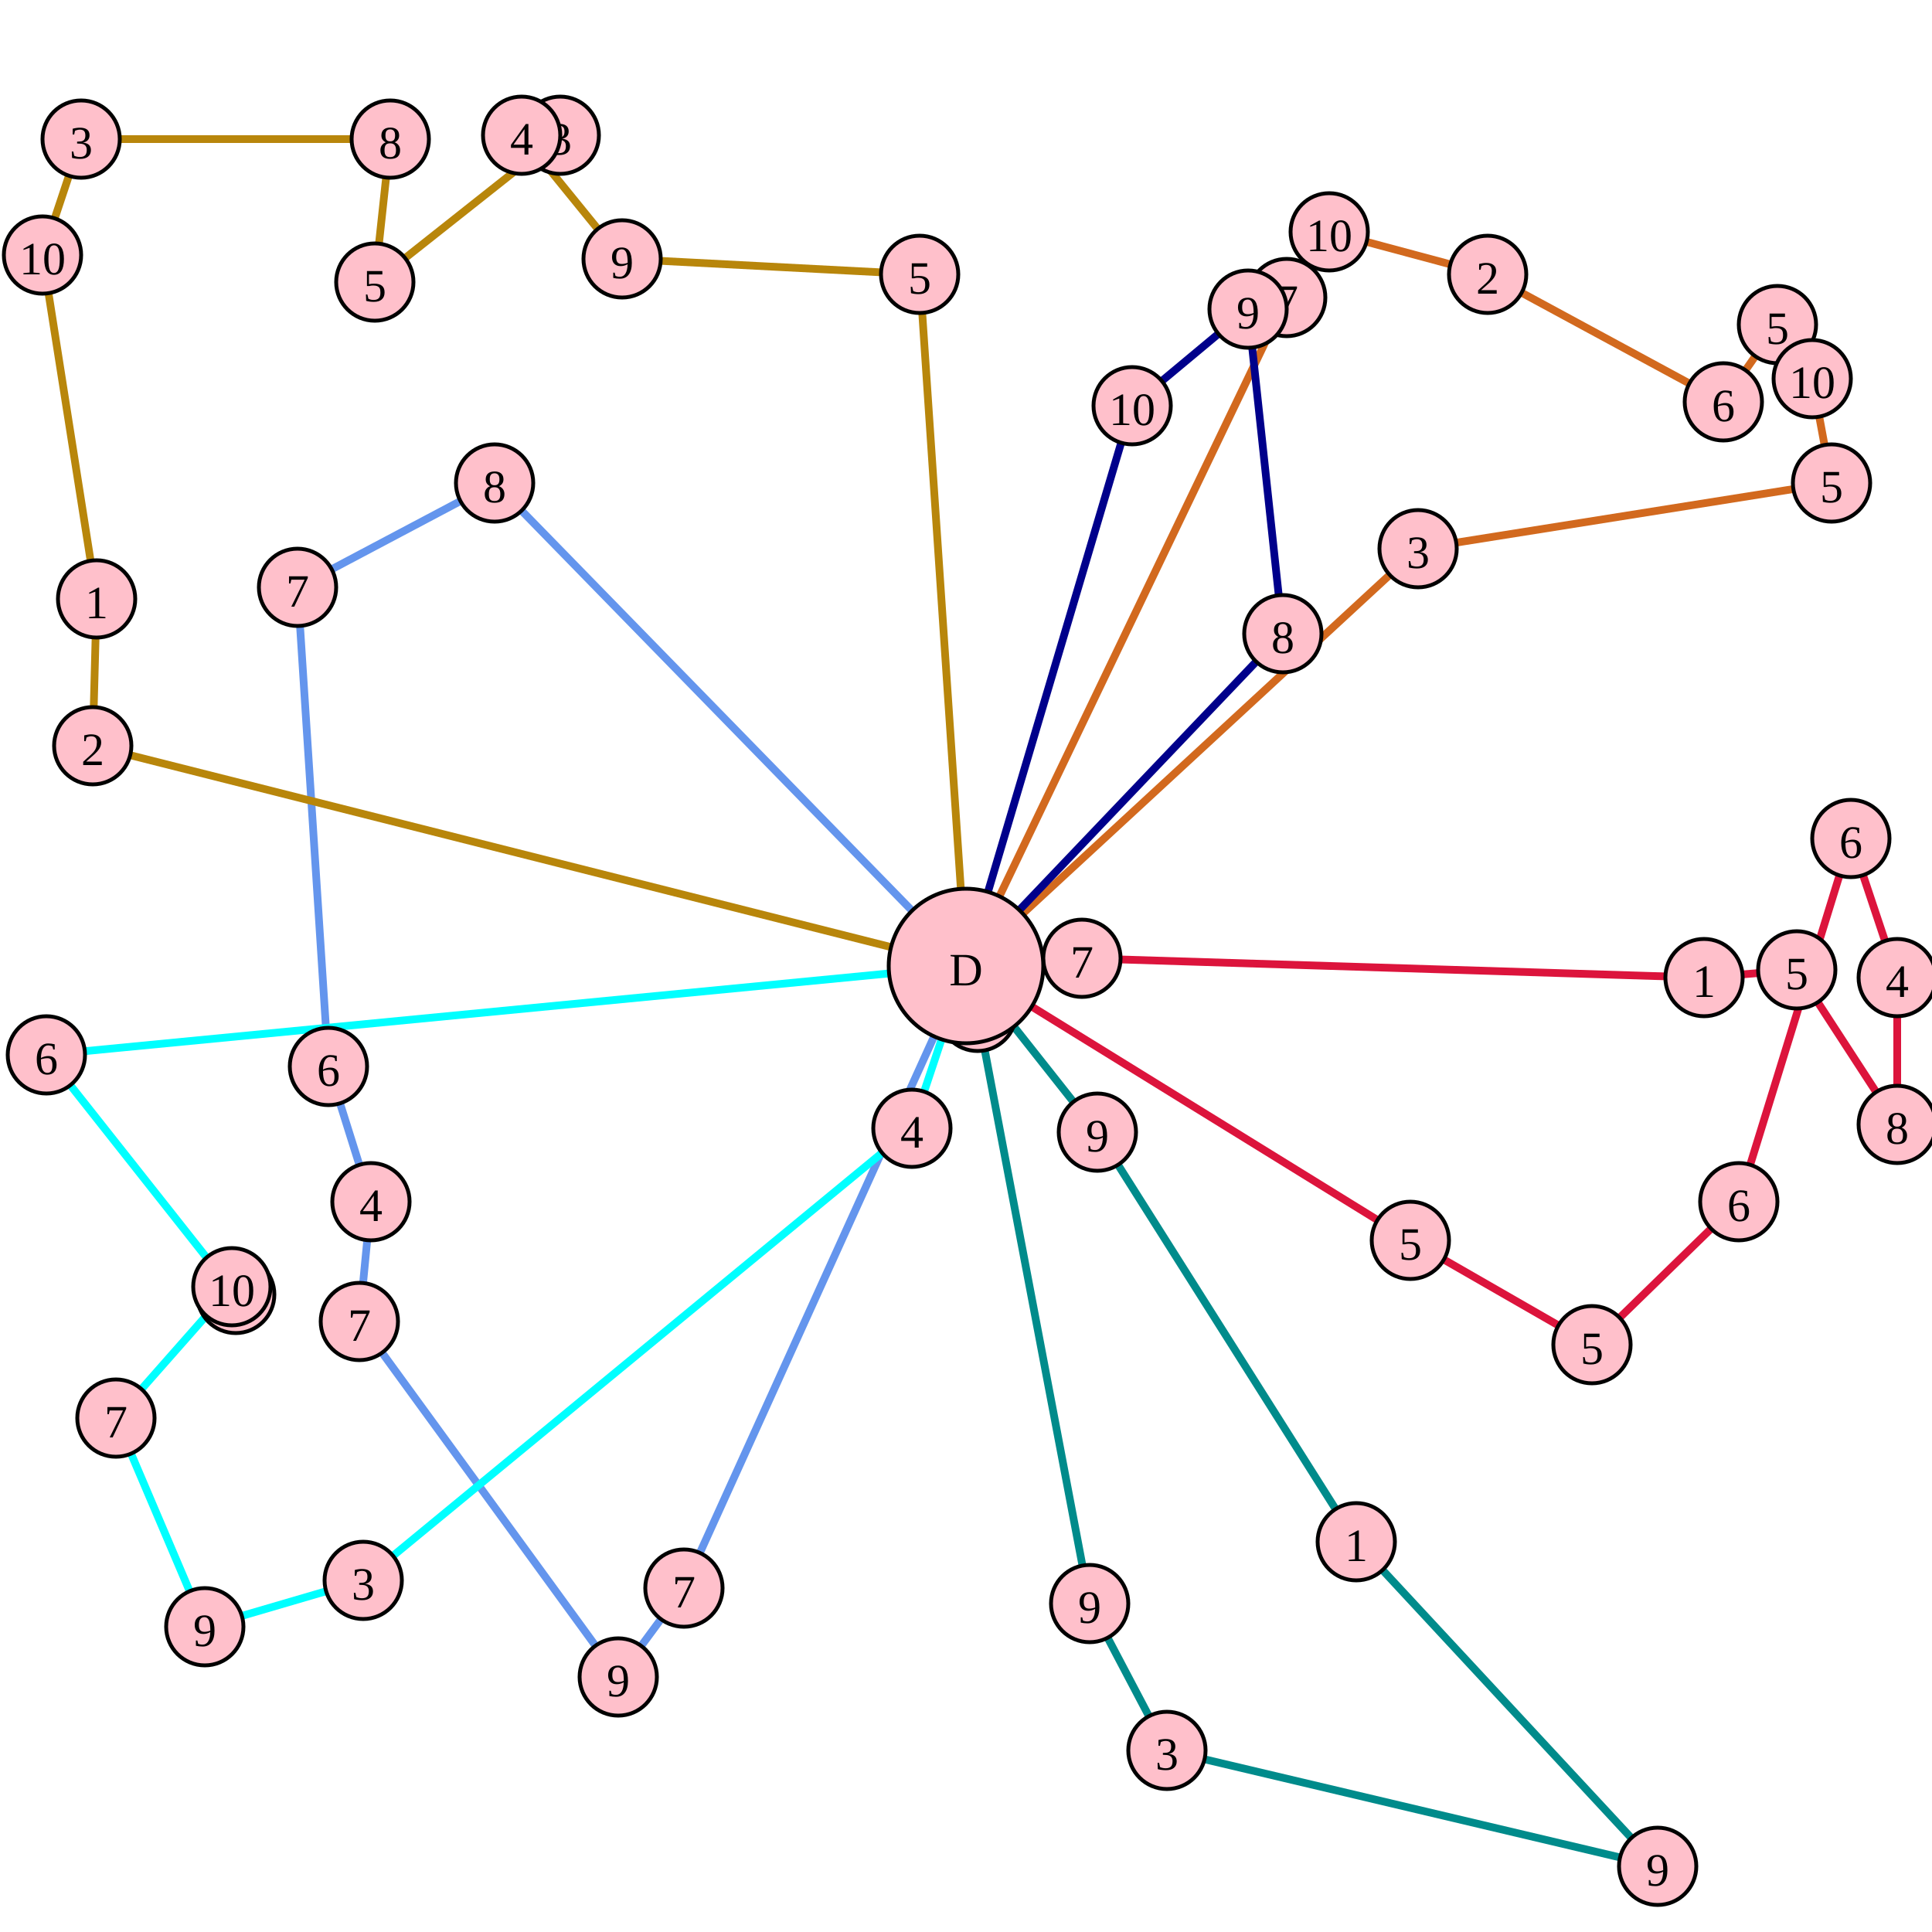
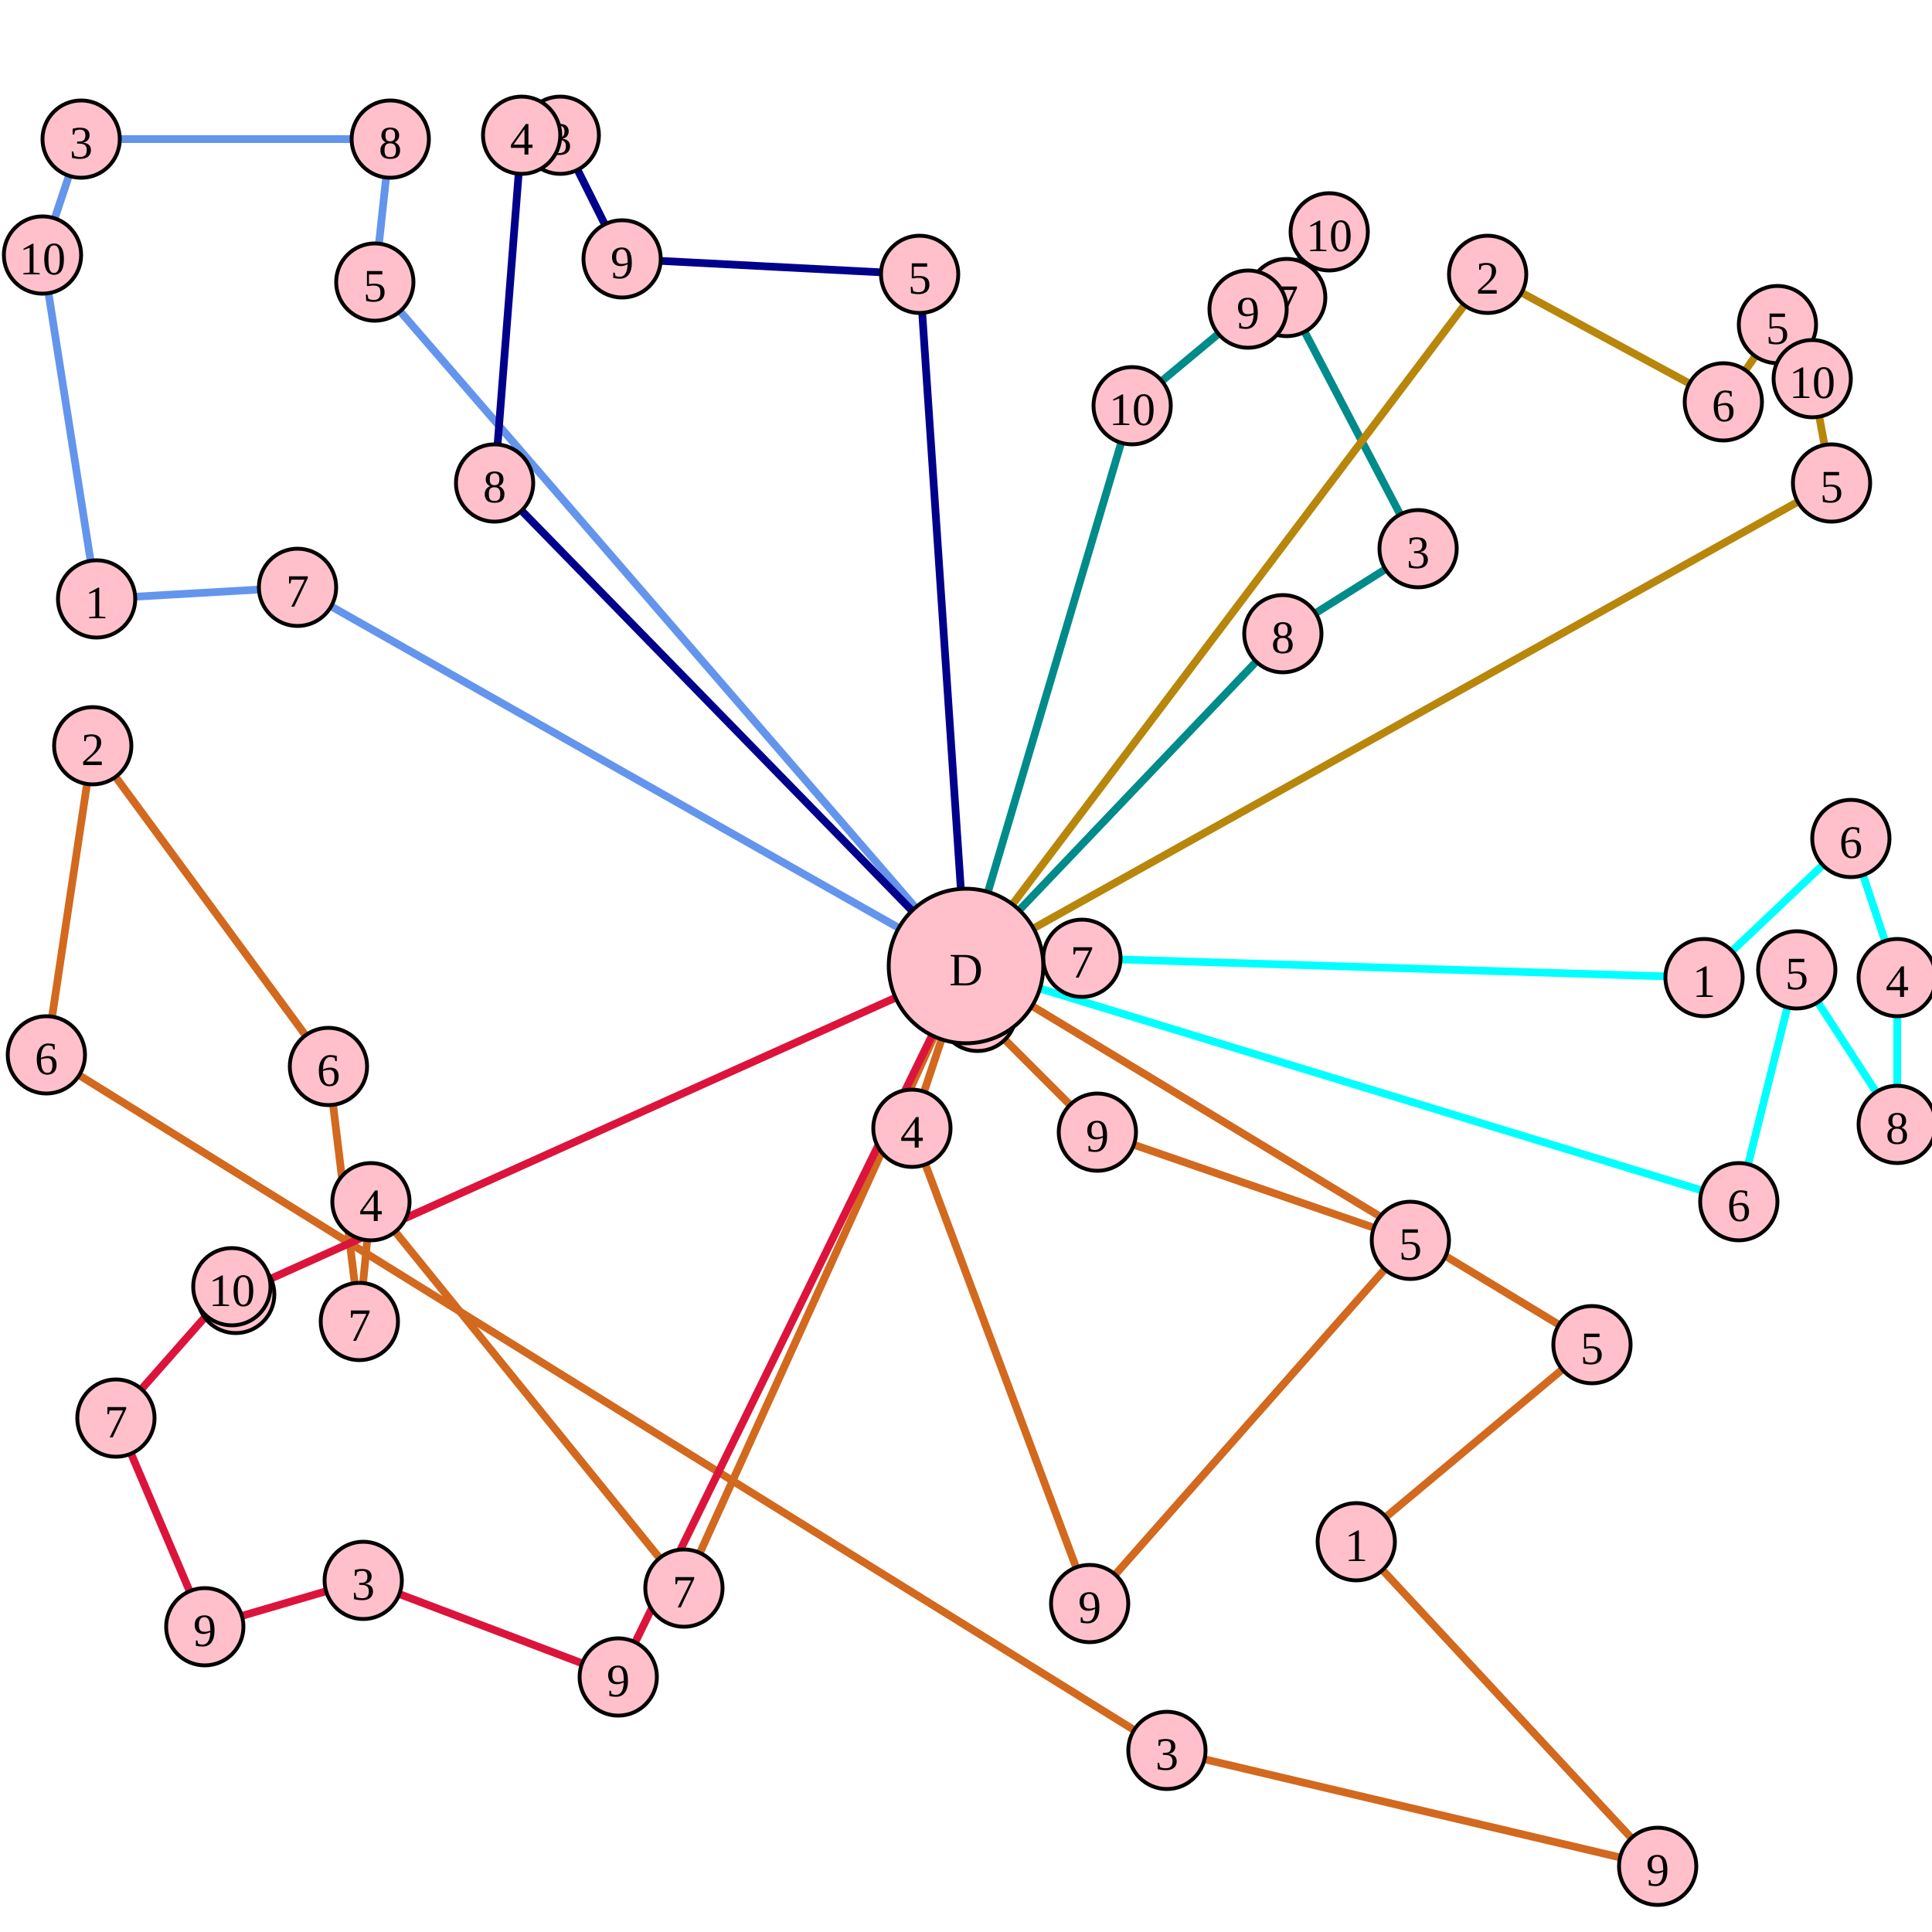
<svg xmlns="http://www.w3.org/2000/svg" width="8cm" height="8cm" viewBox="0 0 500 500" version="1.1">
-   <path d="M250.0 250.0 L333.0 77.0L344.0 60.0L385.0 71.0L446.0 104.0L460.0 84.0L469.0 98.0L474.0 125.0L367.0 142.0z" stroke="chocolate" fill="none" stroke-width="2" />
-   <path d="M250.0 250.0 L128.0 125.0L77.0 152.0L85.0 276.0L96.0 311.0L93.0 342.0L160.0 434.0L177.0 411.0z" stroke="cornflowerblue" fill="none" stroke-width="2" />
-   <path d="M250.0 250.0 L365.0 321.0L412.0 348.0L450.0 311.0L479.0 217.0L491.0 253.0L491.0 291.0L465.0 251.0L441.0 253.0L280.0 248.0z" stroke="crimson" fill="none" stroke-width="2" />
-   <path d="M250.0 250.0 L12.0 273.0L61.0 335.0L60.0 333.0L30.0 367.0L53.0 421.0L94.0 409.0L236.0 292.0z" stroke="cyan" fill="none" stroke-width="2" />
-   <path d="M250.0 250.0 L293.0 105.0L323.0 80.0L332.0 164.0z" stroke="darkblue" fill="none" stroke-width="2" />
-   <path d="M250.0 250.0 L284.0 293.0L351.0 399.0L429.0 483.0L302.0 453.0L282.0 415.0L253.0 262.0z" stroke="darkcyan" fill="none" stroke-width="2" />
-   <path d="M250.0 250.0 L24.0 193.0L25.0 155.0L11.0 66.0L21.0 36.0L101.0 36.0L97.0 73.0L145.0 35.0L135.0 35.0L161.0 67.0L238.0 71.0z" stroke="darkgoldenrod" fill="none" stroke-width="2" />
+   <path d="M250.0 250.0 L412.0 348.0L351.0 399.0L429.0 483.0L302.0 453.0L12.0 273.0L24.0 193.0L85.0 276.0L93.0 342.0L96.0 311.0L177.0 411.0z" stroke="chocolate" fill="none" stroke-width="2" />
+   <path d="M250.0 250.0 L77.0 152.0L25.0 155.0L11.0 66.0L21.0 36.0L101.0 36.0L97.0 73.0z" stroke="cornflowerblue" fill="none" stroke-width="2" />
+   <path d="M250.0 250.0 L160.0 434.0L94.0 409.0L53.0 421.0L30.0 367.0L60.0 333.0L61.0 335.0z" stroke="crimson" fill="none" stroke-width="2" />
+   <path d="M250.0 250.0 L280.0 248.0L441.0 253.0L479.0 217.0L491.0 253.0L491.0 291.0L465.0 251.0L450.0 311.0z" stroke="cyan" fill="none" stroke-width="2" />
+   <path d="M250.0 250.0 L238.0 71.0L161.0 67.0L145.0 35.0L135.0 35.0L128.0 125.0z" stroke="darkblue" fill="none" stroke-width="2" />
+   <path d="M250.0 250.0 L293.0 105.0L323.0 80.0L344.0 60.0L333.0 77.0L367.0 142.0L332.0 164.0z" stroke="darkcyan" fill="none" stroke-width="2" />
+   <path d="M250.0 250.0 L385.0 71.0L446.0 104.0L460.0 84.0L469.0 98.0L474.0 125.0z" stroke="darkgoldenrod" fill="none" stroke-width="2" />
+   <path d="M250.0 250.0 L236.0 292.0L282.0 415.0L365.0 321.0L284.0 293.0L253.0 262.0z" stroke="chocolate" fill="none" stroke-width="2" />
  <g transform="translate(96,311)">
    <circle cx="0" cy="0" r="10" fill="pink" stroke="black" stroke-width="1" />
    <text text-anchor="middle" y="5">4</text>
  </g>
  <g transform="translate(161,67)">
    <circle cx="0" cy="0" r="10" fill="pink" stroke="black" stroke-width="1" />
    <text text-anchor="middle" y="5">9</text>
  </g>
  <g transform="translate(429,483)">
    <circle cx="0" cy="0" r="10" fill="pink" stroke="black" stroke-width="1" />
    <text text-anchor="middle" y="5">9</text>
  </g>
  <g transform="translate(332,164)">
    <circle cx="0" cy="0" r="10" fill="pink" stroke="black" stroke-width="1" />
    <text text-anchor="middle" y="5">8</text>
  </g>
  <g transform="translate(160,434)">
    <circle cx="0" cy="0" r="10" fill="pink" stroke="black" stroke-width="1" />
    <text text-anchor="middle" y="5">9</text>
  </g>
  <g transform="translate(344,60)">
    <circle cx="0" cy="0" r="10" fill="pink" stroke="black" stroke-width="1" />
    <text text-anchor="middle" y="5">10</text>
  </g>
  <g transform="translate(61,335)">
    <circle cx="0" cy="0" r="10" fill="pink" stroke="black" stroke-width="1" />
    <text text-anchor="middle" y="5">10</text>
  </g>
  <g transform="translate(333,77)">
    <circle cx="0" cy="0" r="10" fill="pink" stroke="black" stroke-width="1" />
    <text text-anchor="middle" y="5">7</text>
  </g>
  <g transform="translate(177,411)">
    <circle cx="0" cy="0" r="10" fill="pink" stroke="black" stroke-width="1" />
    <text text-anchor="middle" y="5">7</text>
  </g>
  <g transform="translate(128,125)">
    <circle cx="0" cy="0" r="10" fill="pink" stroke="black" stroke-width="1" />
    <text text-anchor="middle" y="5">8</text>
  </g>
  <g transform="translate(238,71)">
    <circle cx="0" cy="0" r="10" fill="pink" stroke="black" stroke-width="1" />
    <text text-anchor="middle" y="5">5</text>
  </g>
  <g transform="translate(253,262)">
    <circle cx="0" cy="0" r="10" fill="pink" stroke="black" stroke-width="1" />
    <text text-anchor="middle" y="5">6</text>
  </g>
  <g transform="translate(302,453)">
    <circle cx="0" cy="0" r="10" fill="pink" stroke="black" stroke-width="1" />
    <text text-anchor="middle" y="5">3</text>
  </g>
  <g transform="translate(236,292)">
    <circle cx="0" cy="0" r="10" fill="pink" stroke="black" stroke-width="1" />
    <text text-anchor="middle" y="5">4</text>
  </g>
  <g transform="translate(30,367)">
    <circle cx="0" cy="0" r="10" fill="pink" stroke="black" stroke-width="1" />
    <text text-anchor="middle" y="5">7</text>
  </g>
  <g transform="translate(282,415)">
    <circle cx="0" cy="0" r="10" fill="pink" stroke="black" stroke-width="1" />
    <text text-anchor="middle" y="5">9</text>
  </g>
  <g transform="translate(53,421)">
    <circle cx="0" cy="0" r="10" fill="pink" stroke="black" stroke-width="1" />
    <text text-anchor="middle" y="5">9</text>
  </g>
  <g transform="translate(85,276)">
    <circle cx="0" cy="0" r="10" fill="pink" stroke="black" stroke-width="1" />
    <text text-anchor="middle" y="5">6</text>
  </g>
  <g transform="translate(412,348)">
    <circle cx="0" cy="0" r="10" fill="pink" stroke="black" stroke-width="1" />
    <text text-anchor="middle" y="5">5</text>
  </g>
  <g transform="translate(280,248)">
    <circle cx="0" cy="0" r="10" fill="pink" stroke="black" stroke-width="1" />
    <text text-anchor="middle" y="5">7</text>
  </g>
  <g transform="translate(60,333)">
    <circle cx="0" cy="0" r="10" fill="pink" stroke="black" stroke-width="1" />
    <text text-anchor="middle" y="5">10</text>
  </g>
  <g transform="translate(491,253)">
    <circle cx="0" cy="0" r="10" fill="pink" stroke="black" stroke-width="1" />
    <text text-anchor="middle" y="5">4</text>
  </g>
  <g transform="translate(365,321)">
    <circle cx="0" cy="0" r="10" fill="pink" stroke="black" stroke-width="1" />
    <text text-anchor="middle" y="5">5</text>
  </g>
  <g transform="translate(101,36)">
    <circle cx="0" cy="0" r="10" fill="pink" stroke="black" stroke-width="1" />
    <text text-anchor="middle" y="5">8</text>
  </g>
  <g transform="translate(97,73)">
    <circle cx="0" cy="0" r="10" fill="pink" stroke="black" stroke-width="1" />
    <text text-anchor="middle" y="5">5</text>
  </g>
  <g transform="translate(385,71)">
    <circle cx="0" cy="0" r="10" fill="pink" stroke="black" stroke-width="1" />
    <text text-anchor="middle" y="5">2</text>
  </g>
  <g transform="translate(450,311)">
    <circle cx="0" cy="0" r="10" fill="pink" stroke="black" stroke-width="1" />
    <text text-anchor="middle" y="5">6</text>
  </g>
  <g transform="translate(465,251)">
    <circle cx="0" cy="0" r="10" fill="pink" stroke="black" stroke-width="1" />
    <text text-anchor="middle" y="5">5</text>
  </g>
  <g transform="translate(491,291)">
    <circle cx="0" cy="0" r="10" fill="pink" stroke="black" stroke-width="1" />
    <text text-anchor="middle" y="5">8</text>
  </g>
  <g transform="translate(94,409)">
    <circle cx="0" cy="0" r="10" fill="pink" stroke="black" stroke-width="1" />
    <text text-anchor="middle" y="5">3</text>
  </g>
  <g transform="translate(25,155)">
    <circle cx="0" cy="0" r="10" fill="pink" stroke="black" stroke-width="1" />
    <text text-anchor="middle" y="5">1</text>
  </g>
  <g transform="translate(145,35)">
    <circle cx="0" cy="0" r="10" fill="pink" stroke="black" stroke-width="1" />
    <text text-anchor="middle" y="5">3</text>
  </g>
  <g transform="translate(474,125)">
    <circle cx="0" cy="0" r="10" fill="pink" stroke="black" stroke-width="1" />
    <text text-anchor="middle" y="5">5</text>
  </g>
  <g transform="translate(460,84)">
    <circle cx="0" cy="0" r="10" fill="pink" stroke="black" stroke-width="1" />
    <text text-anchor="middle" y="5">5</text>
  </g>
  <g transform="translate(12,273)">
    <circle cx="0" cy="0" r="10" fill="pink" stroke="black" stroke-width="1" />
    <text text-anchor="middle" y="5">6</text>
  </g>
  <g transform="translate(135,35)">
    <circle cx="0" cy="0" r="10" fill="pink" stroke="black" stroke-width="1" />
    <text text-anchor="middle" y="5">4</text>
  </g>
  <g transform="translate(293,105)">
    <circle cx="0" cy="0" r="10" fill="pink" stroke="black" stroke-width="1" />
    <text text-anchor="middle" y="5">10</text>
  </g>
  <g transform="translate(284,293)">
    <circle cx="0" cy="0" r="10" fill="pink" stroke="black" stroke-width="1" />
    <text text-anchor="middle" y="5">9</text>
  </g>
  <g transform="translate(11,66)">
    <circle cx="0" cy="0" r="10" fill="pink" stroke="black" stroke-width="1" />
    <text text-anchor="middle" y="5">10</text>
  </g>
  <g transform="translate(21,36)">
    <circle cx="0" cy="0" r="10" fill="pink" stroke="black" stroke-width="1" />
    <text text-anchor="middle" y="5">3</text>
  </g>
  <g transform="translate(469,98)">
    <circle cx="0" cy="0" r="10" fill="pink" stroke="black" stroke-width="1" />
    <text text-anchor="middle" y="5">10</text>
  </g>
  <g transform="translate(93,342)">
    <circle cx="0" cy="0" r="10" fill="pink" stroke="black" stroke-width="1" />
    <text text-anchor="middle" y="5">7</text>
  </g>
  <g transform="translate(446,104)">
    <circle cx="0" cy="0" r="10" fill="pink" stroke="black" stroke-width="1" />
    <text text-anchor="middle" y="5">6</text>
  </g>
  <g transform="translate(24,193)">
    <circle cx="0" cy="0" r="10" fill="pink" stroke="black" stroke-width="1" />
    <text text-anchor="middle" y="5">2</text>
  </g>
  <g transform="translate(441,253)">
    <circle cx="0" cy="0" r="10" fill="pink" stroke="black" stroke-width="1" />
    <text text-anchor="middle" y="5">1</text>
  </g>
  <g transform="translate(323,80)">
    <circle cx="0" cy="0" r="10" fill="pink" stroke="black" stroke-width="1" />
    <text text-anchor="middle" y="5">9</text>
  </g>
  <g transform="translate(351,399)">
    <circle cx="0" cy="0" r="10" fill="pink" stroke="black" stroke-width="1" />
    <text text-anchor="middle" y="5">1</text>
  </g>
  <g transform="translate(77,152)">
    <circle cx="0" cy="0" r="10" fill="pink" stroke="black" stroke-width="1" />
    <text text-anchor="middle" y="5">7</text>
  </g>
  <g transform="translate(479,217)">
    <circle cx="0" cy="0" r="10" fill="pink" stroke="black" stroke-width="1" />
    <text text-anchor="middle" y="5">6</text>
  </g>
  <g transform="translate(367,142)">
    <circle cx="0" cy="0" r="10" fill="pink" stroke="black" stroke-width="1" />
    <text text-anchor="middle" y="5">3</text>
  </g>
  <g transform="translate(250,250)">
    <circle cx="0" cy="0" r="20" fill="pink" stroke="black" stroke-width="1" />
    <text text-anchor="middle" y="5">D</text>
  </g>
</svg>
